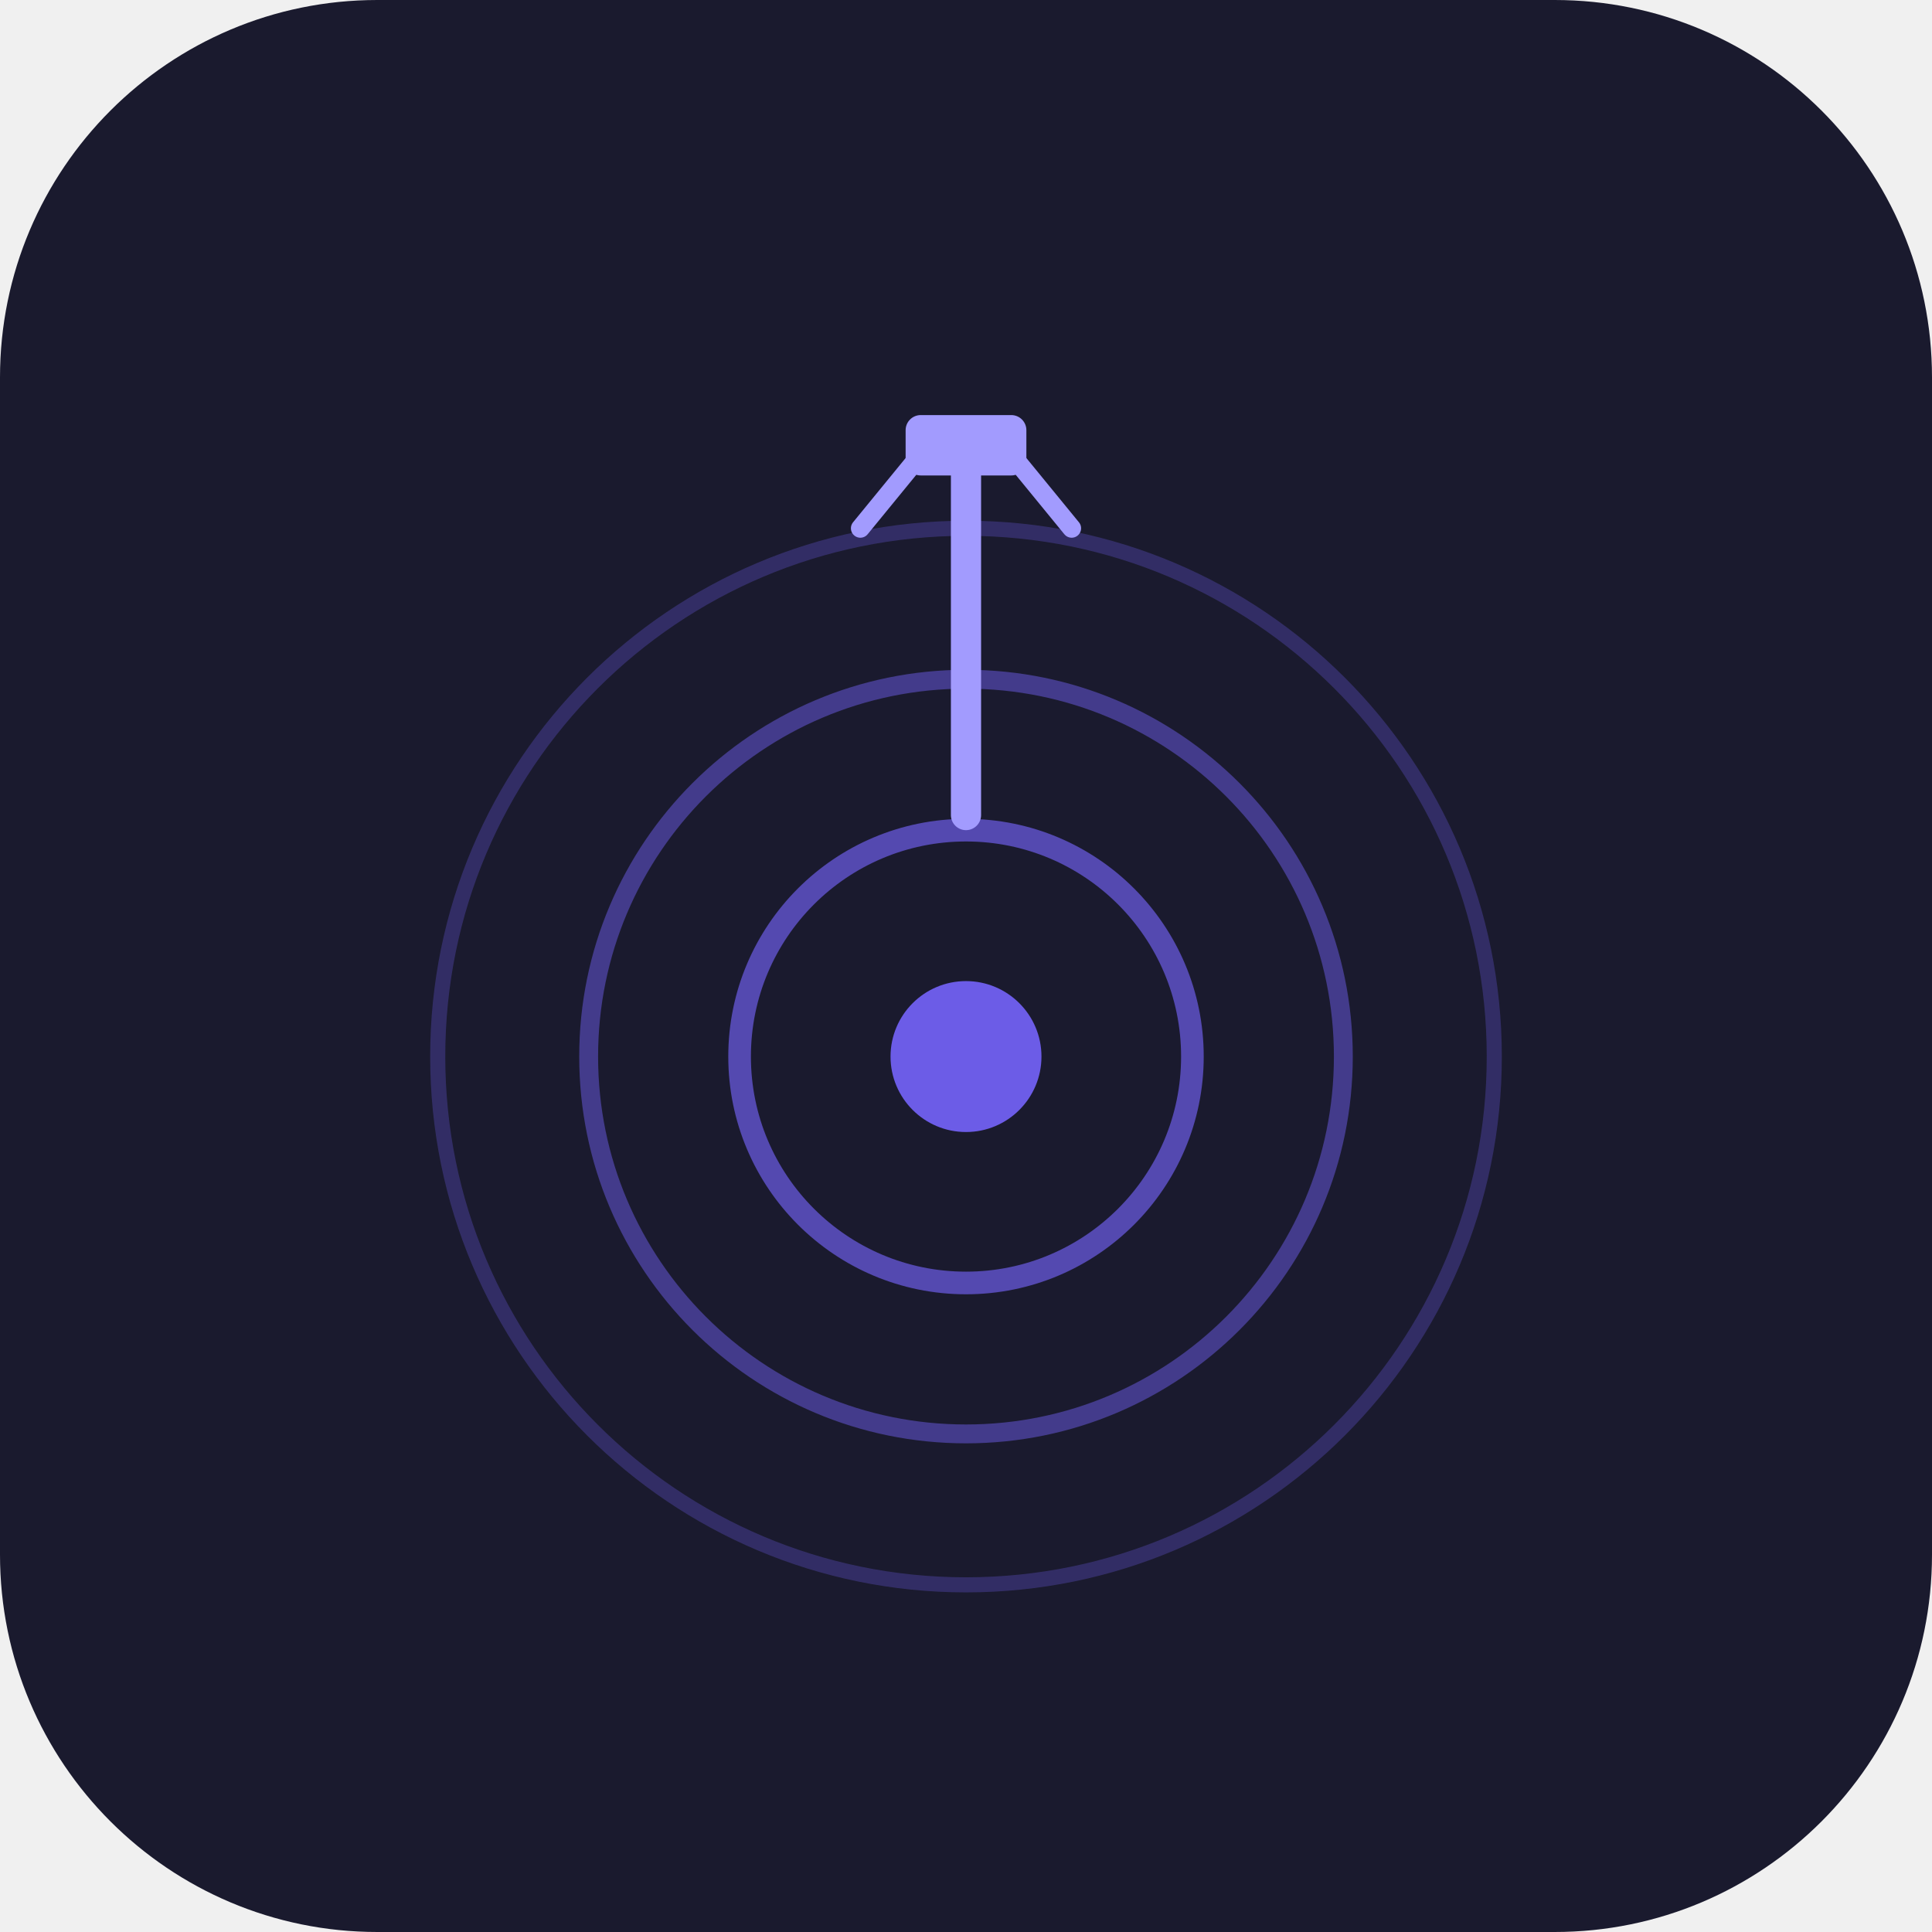
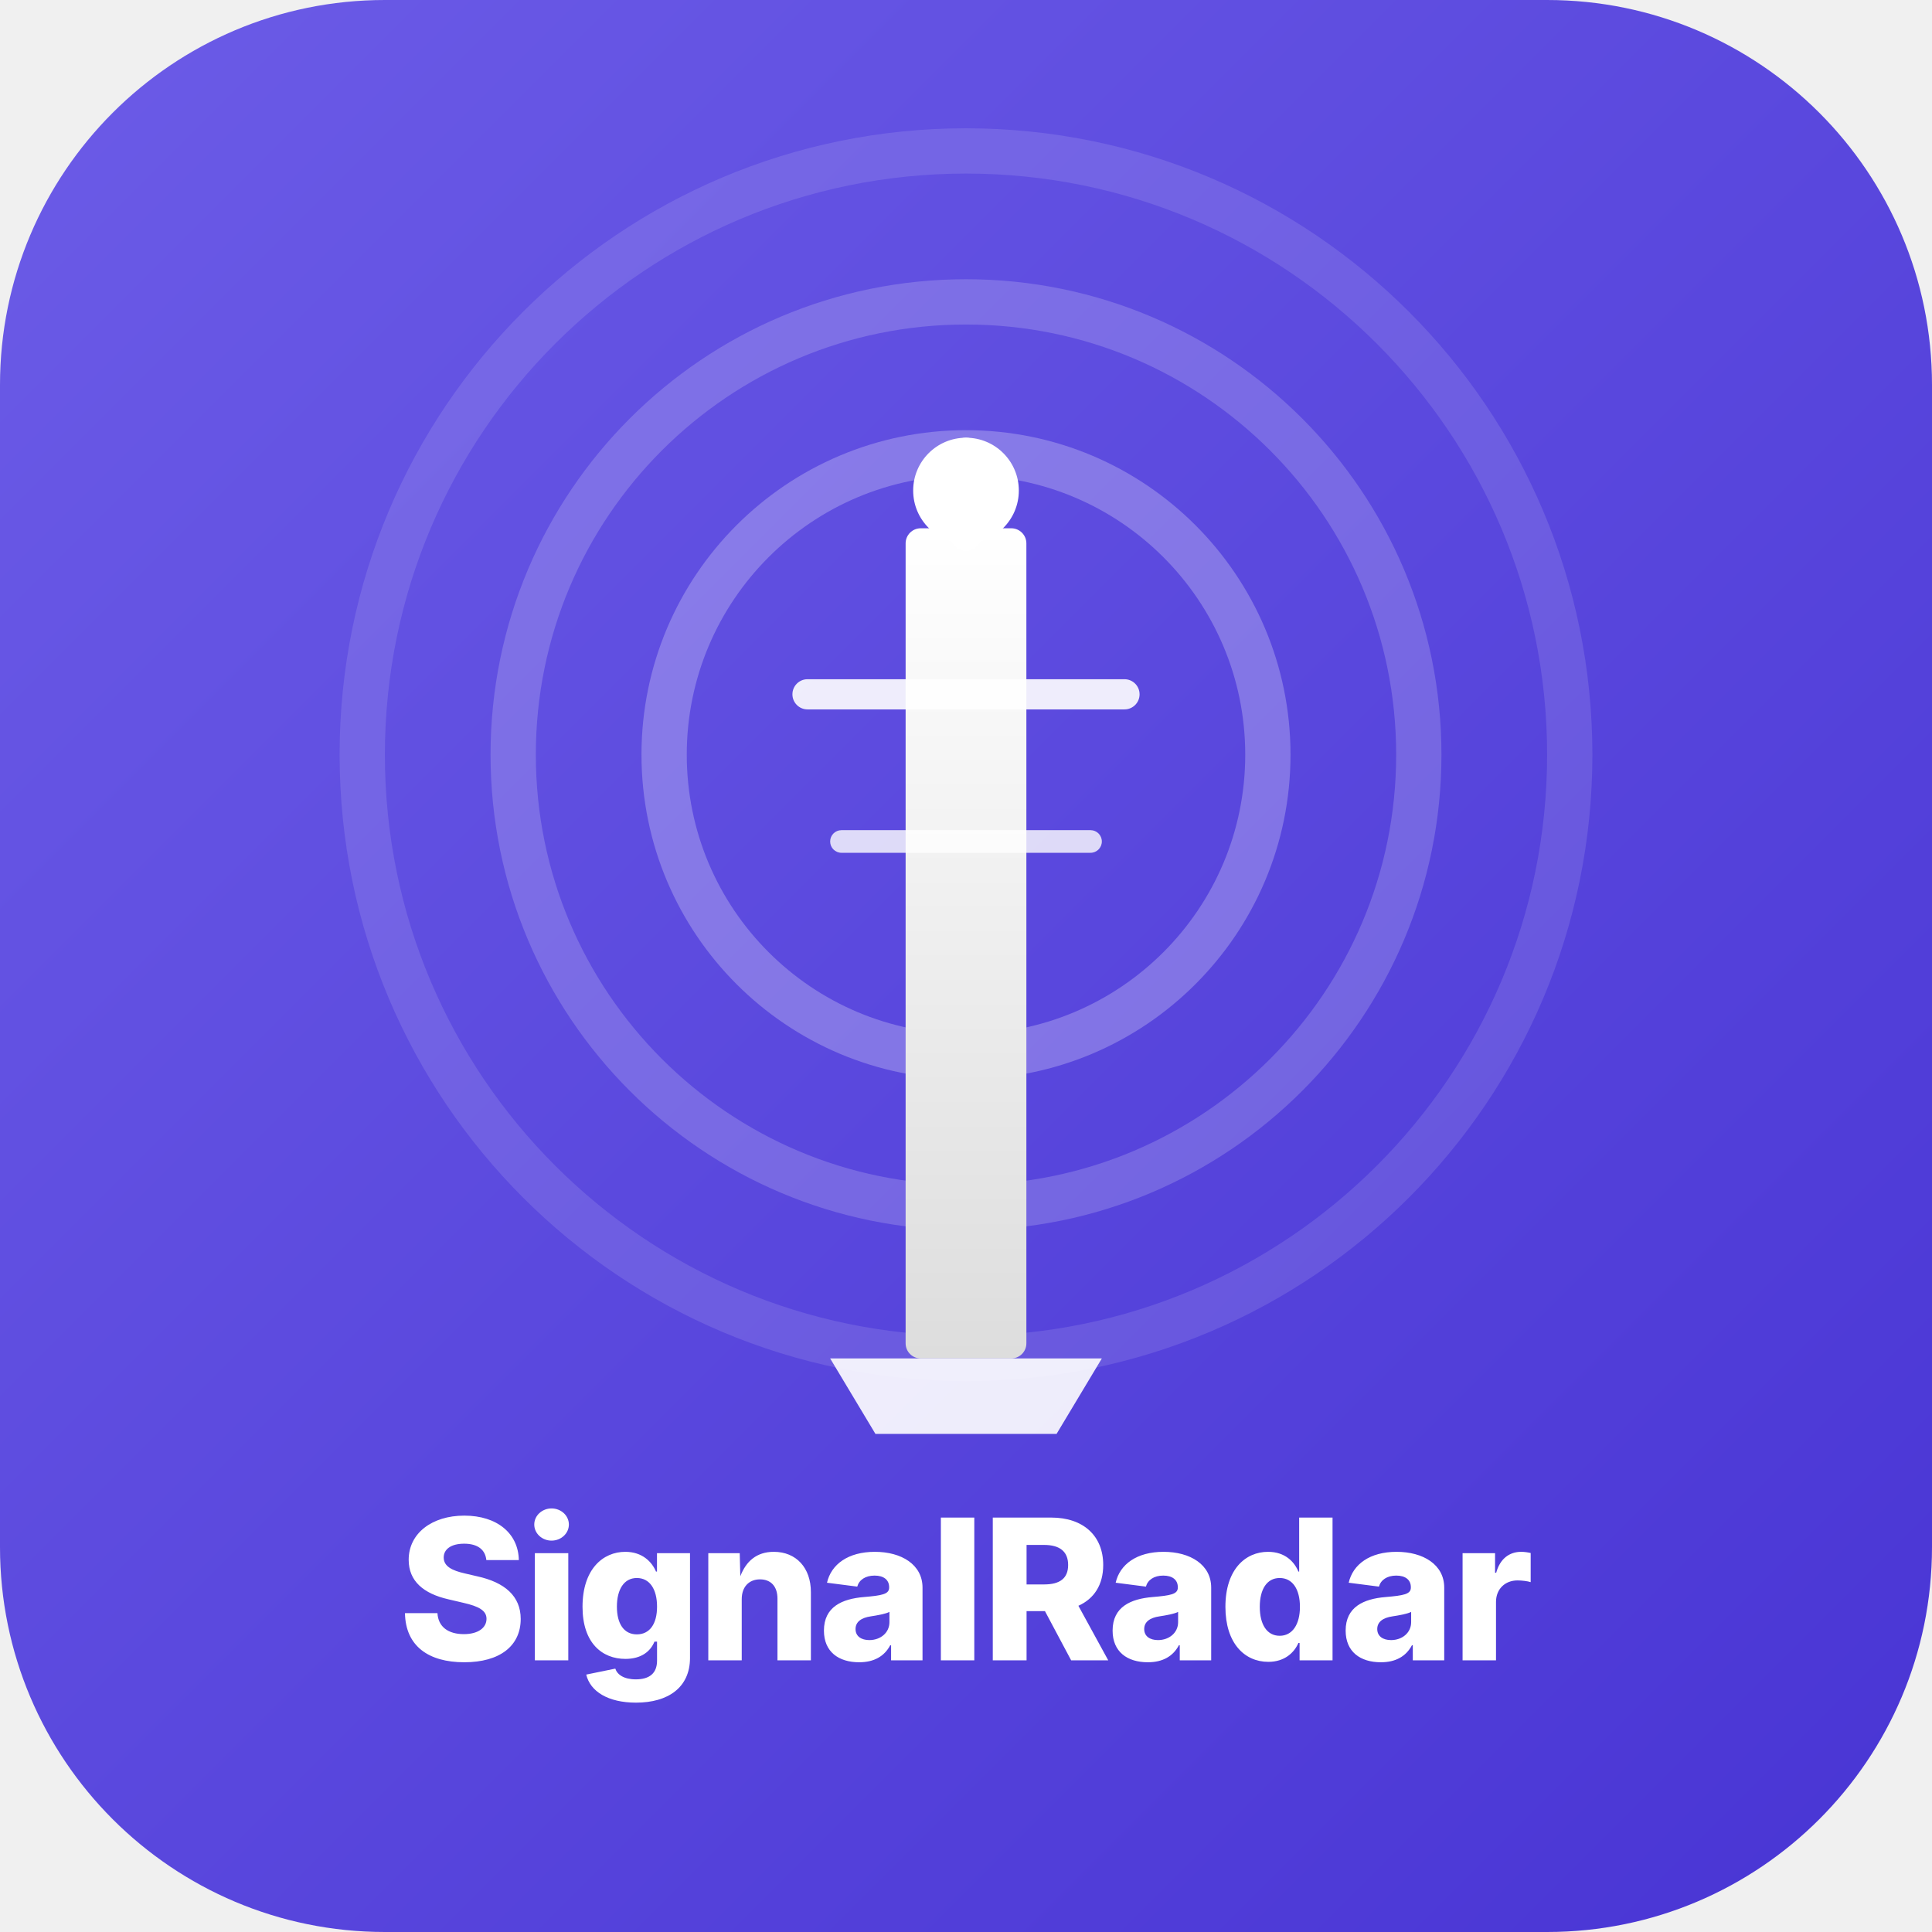
- <svg xmlns="http://www.w3.org/2000/svg" width="512" height="512" viewBox="0 0 512 512">
-   <rect width="512" height="512" rx="100" fill="#1a1a2e" />
-   <circle cx="256" cy="280" r="20" fill="#6c5ce7" />
-   <circle cx="256" cy="280" r="60" fill="none" stroke="#6c5ce7" stroke-width="6" opacity="0.7" />
-   <circle cx="256" cy="280" r="100" fill="none" stroke="#6c5ce7" stroke-width="5" opacity="0.5" />
-   <circle cx="256" cy="280" r="140" fill="none" stroke="#6c5ce7" stroke-width="4" opacity="0.3" />
-   <rect x="252" y="120" width="8" height="100" rx="4" fill="#a29bfe" />
-   <rect x="240" y="110" width="32" height="16" rx="4" fill="#a29bfe" />
-   <line x1="246" y1="118" x2="228" y2="140" stroke="#a29bfe" stroke-width="5" stroke-linecap="round" />
-   <line x1="266" y1="118" x2="284" y2="140" stroke="#a29bfe" stroke-width="5" stroke-linecap="round" />
+ <svg xmlns="http://www.w3.org/2000/svg" viewBox="0 0 512 512">
+   <defs>
+     <linearGradient id="bg" x1="0" y1="0" x2="1" y2="1">
+       <stop offset="0%" stop-color="#6c5ce7" />
+       <stop offset="100%" stop-color="#4834d4" />
+     </linearGradient>
+     <linearGradient id="tower" x1="0" y1="0" x2="0" y2="1">
+       <stop offset="0%" stop-color="#ffffff" />
+       <stop offset="100%" stop-color="#ddd" />
+     </linearGradient>
+   </defs>
+   <rect width="512" height="512" rx="102" fill="url(#bg)" />
+   <circle cx="256" cy="200" r="160" fill="none" stroke="rgba(255,255,255,0.12)" stroke-width="12" />
+   <circle cx="256" cy="200" r="120" fill="none" stroke="rgba(255,255,255,0.18)" stroke-width="12" />
+   <circle cx="256" cy="200" r="80" fill="none" stroke="rgba(255,255,255,0.25)" stroke-width="12" />
+   <rect x="240" y="140" width="32" height="220" rx="4" fill="url(#tower)" />
+   <rect x="210" y="180" width="92" height="8" rx="4" fill="white" opacity="0.9" />
+   <rect x="220" y="220" width="72" height="6" rx="3" fill="white" opacity="0.8" />
+   <circle cx="256" cy="130" r="14" fill="white" />
+   <rect x="252" y="116" width="8" height="30" rx="4" fill="white" />
+   <path d="M220 360 L292 360 L280 380 L232 380 Z" fill="white" opacity="0.9" />
+   <text x="256" y="440" text-anchor="middle" font-family="system-ui,-apple-system,sans-serif" font-size="52" font-weight="800" fill="white" letter-spacing="-1">SignalRadar</text>
</svg>
